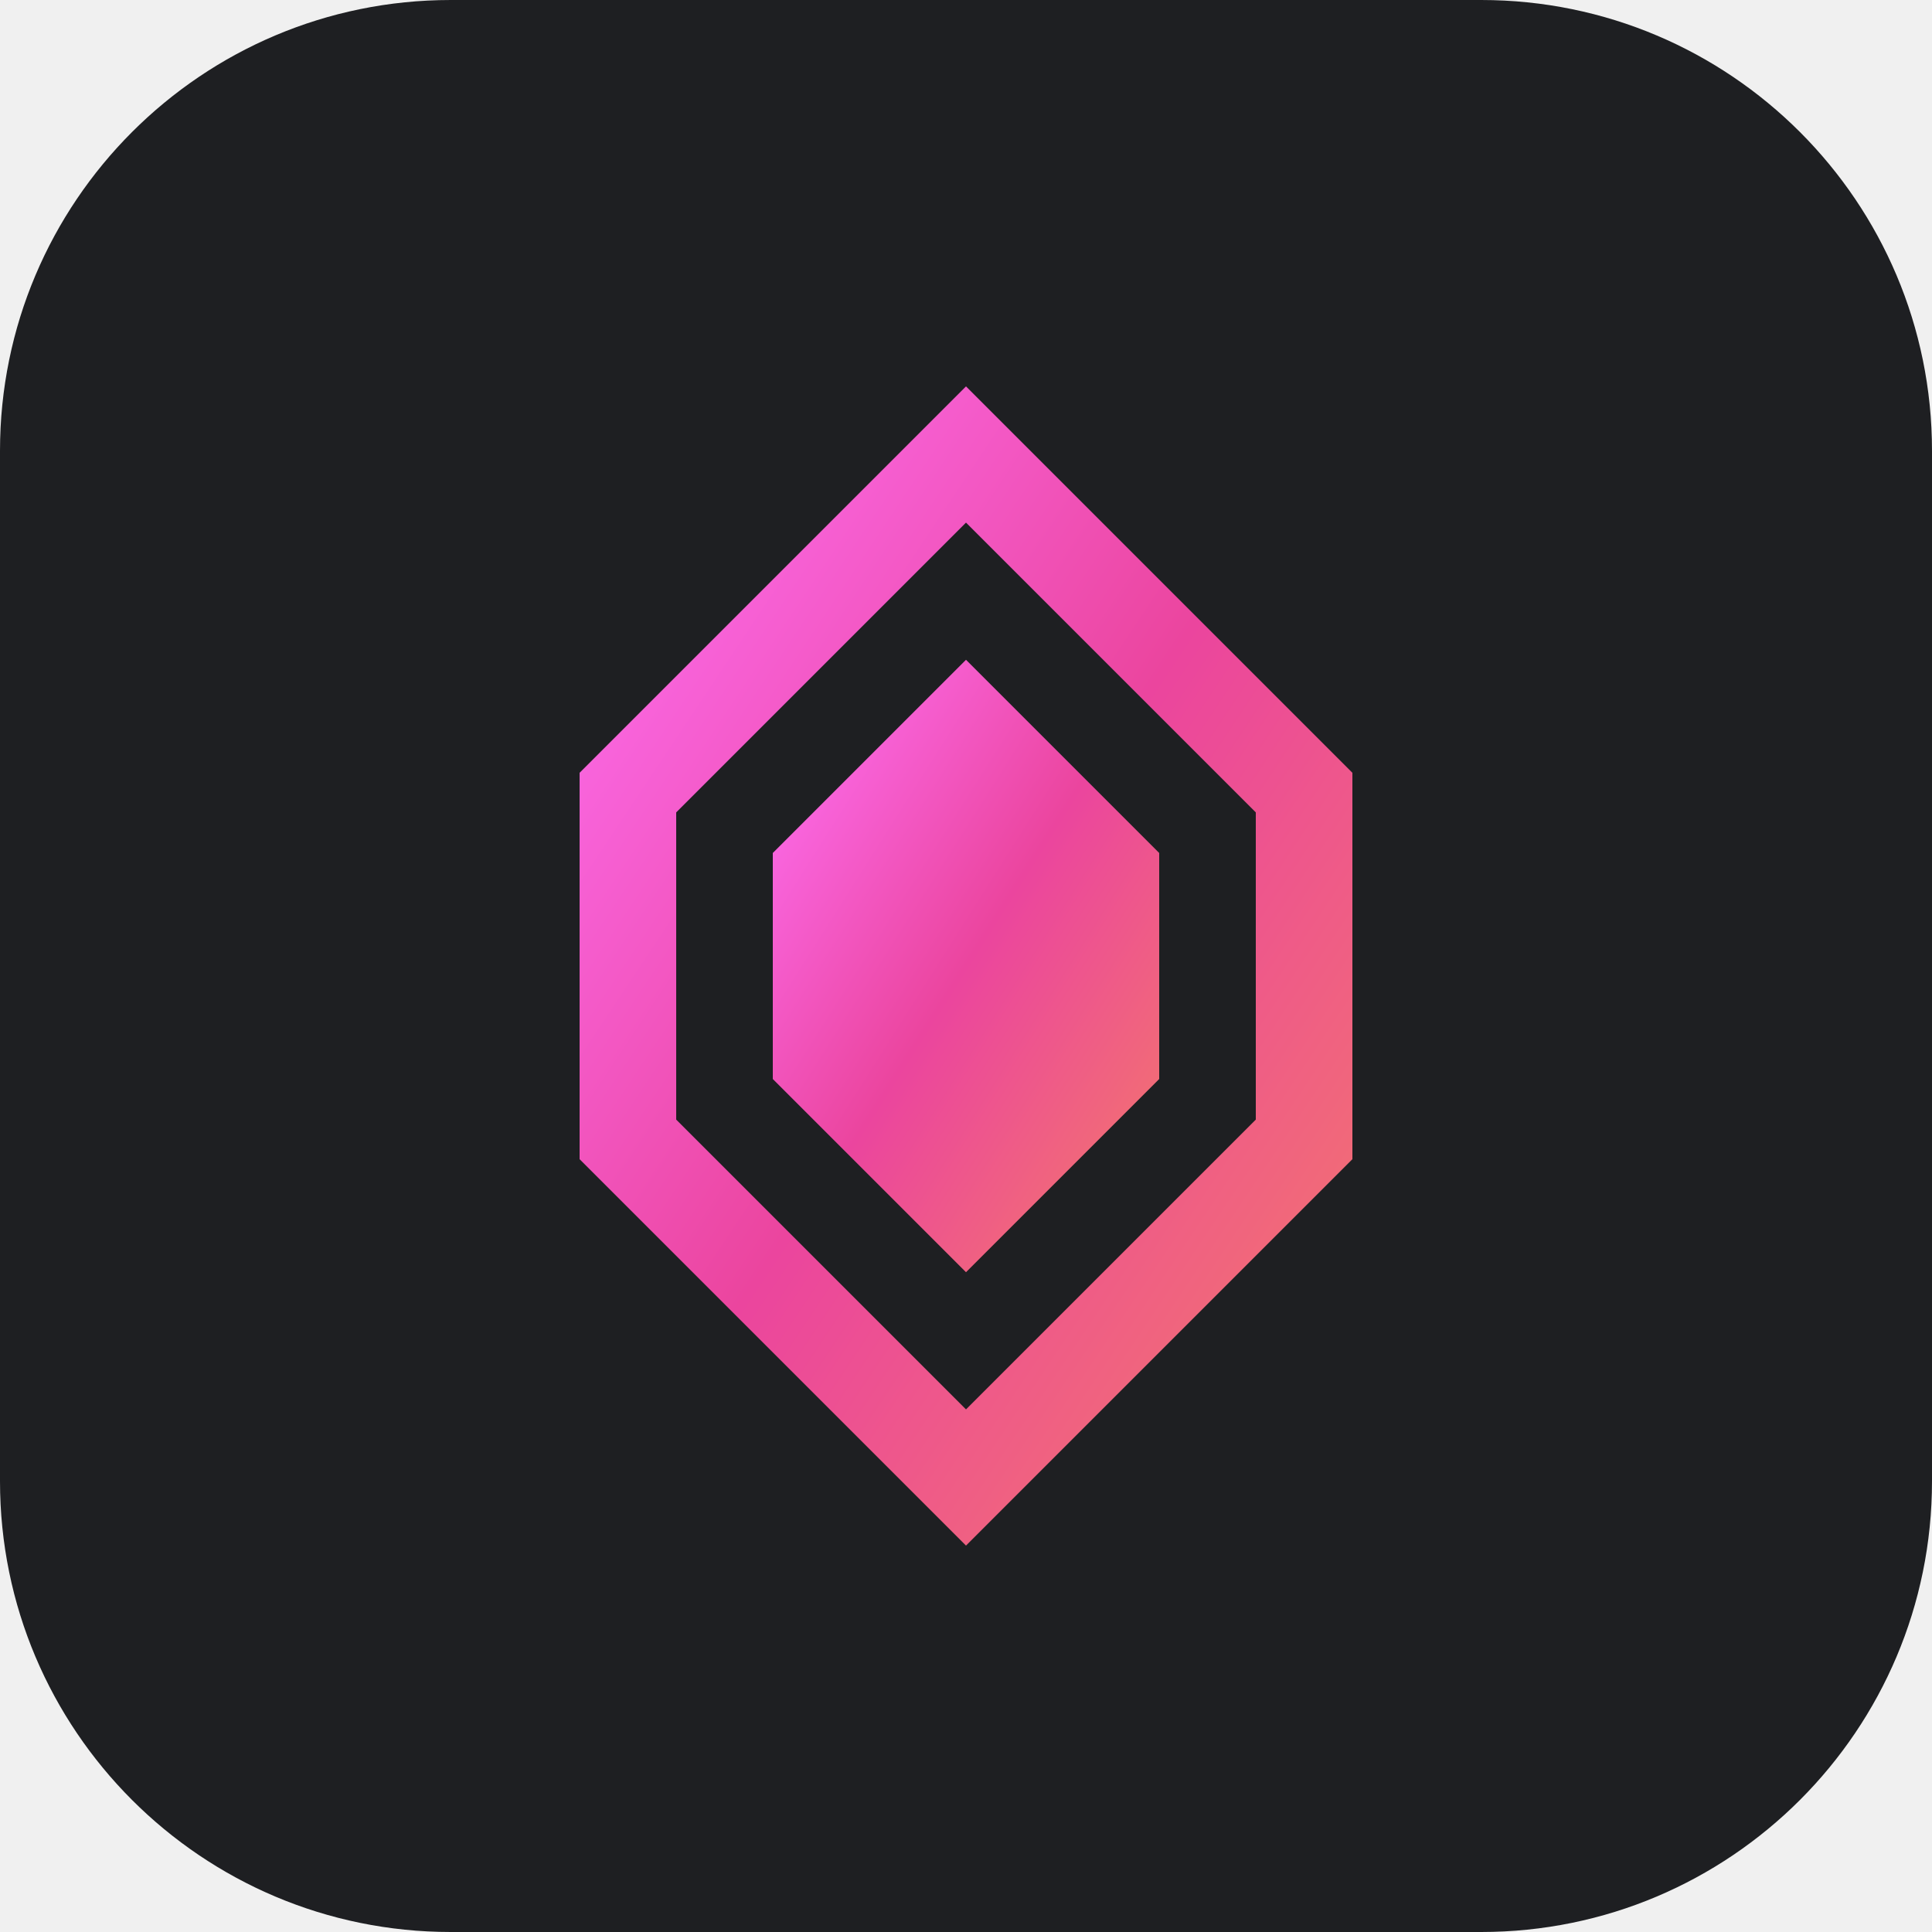
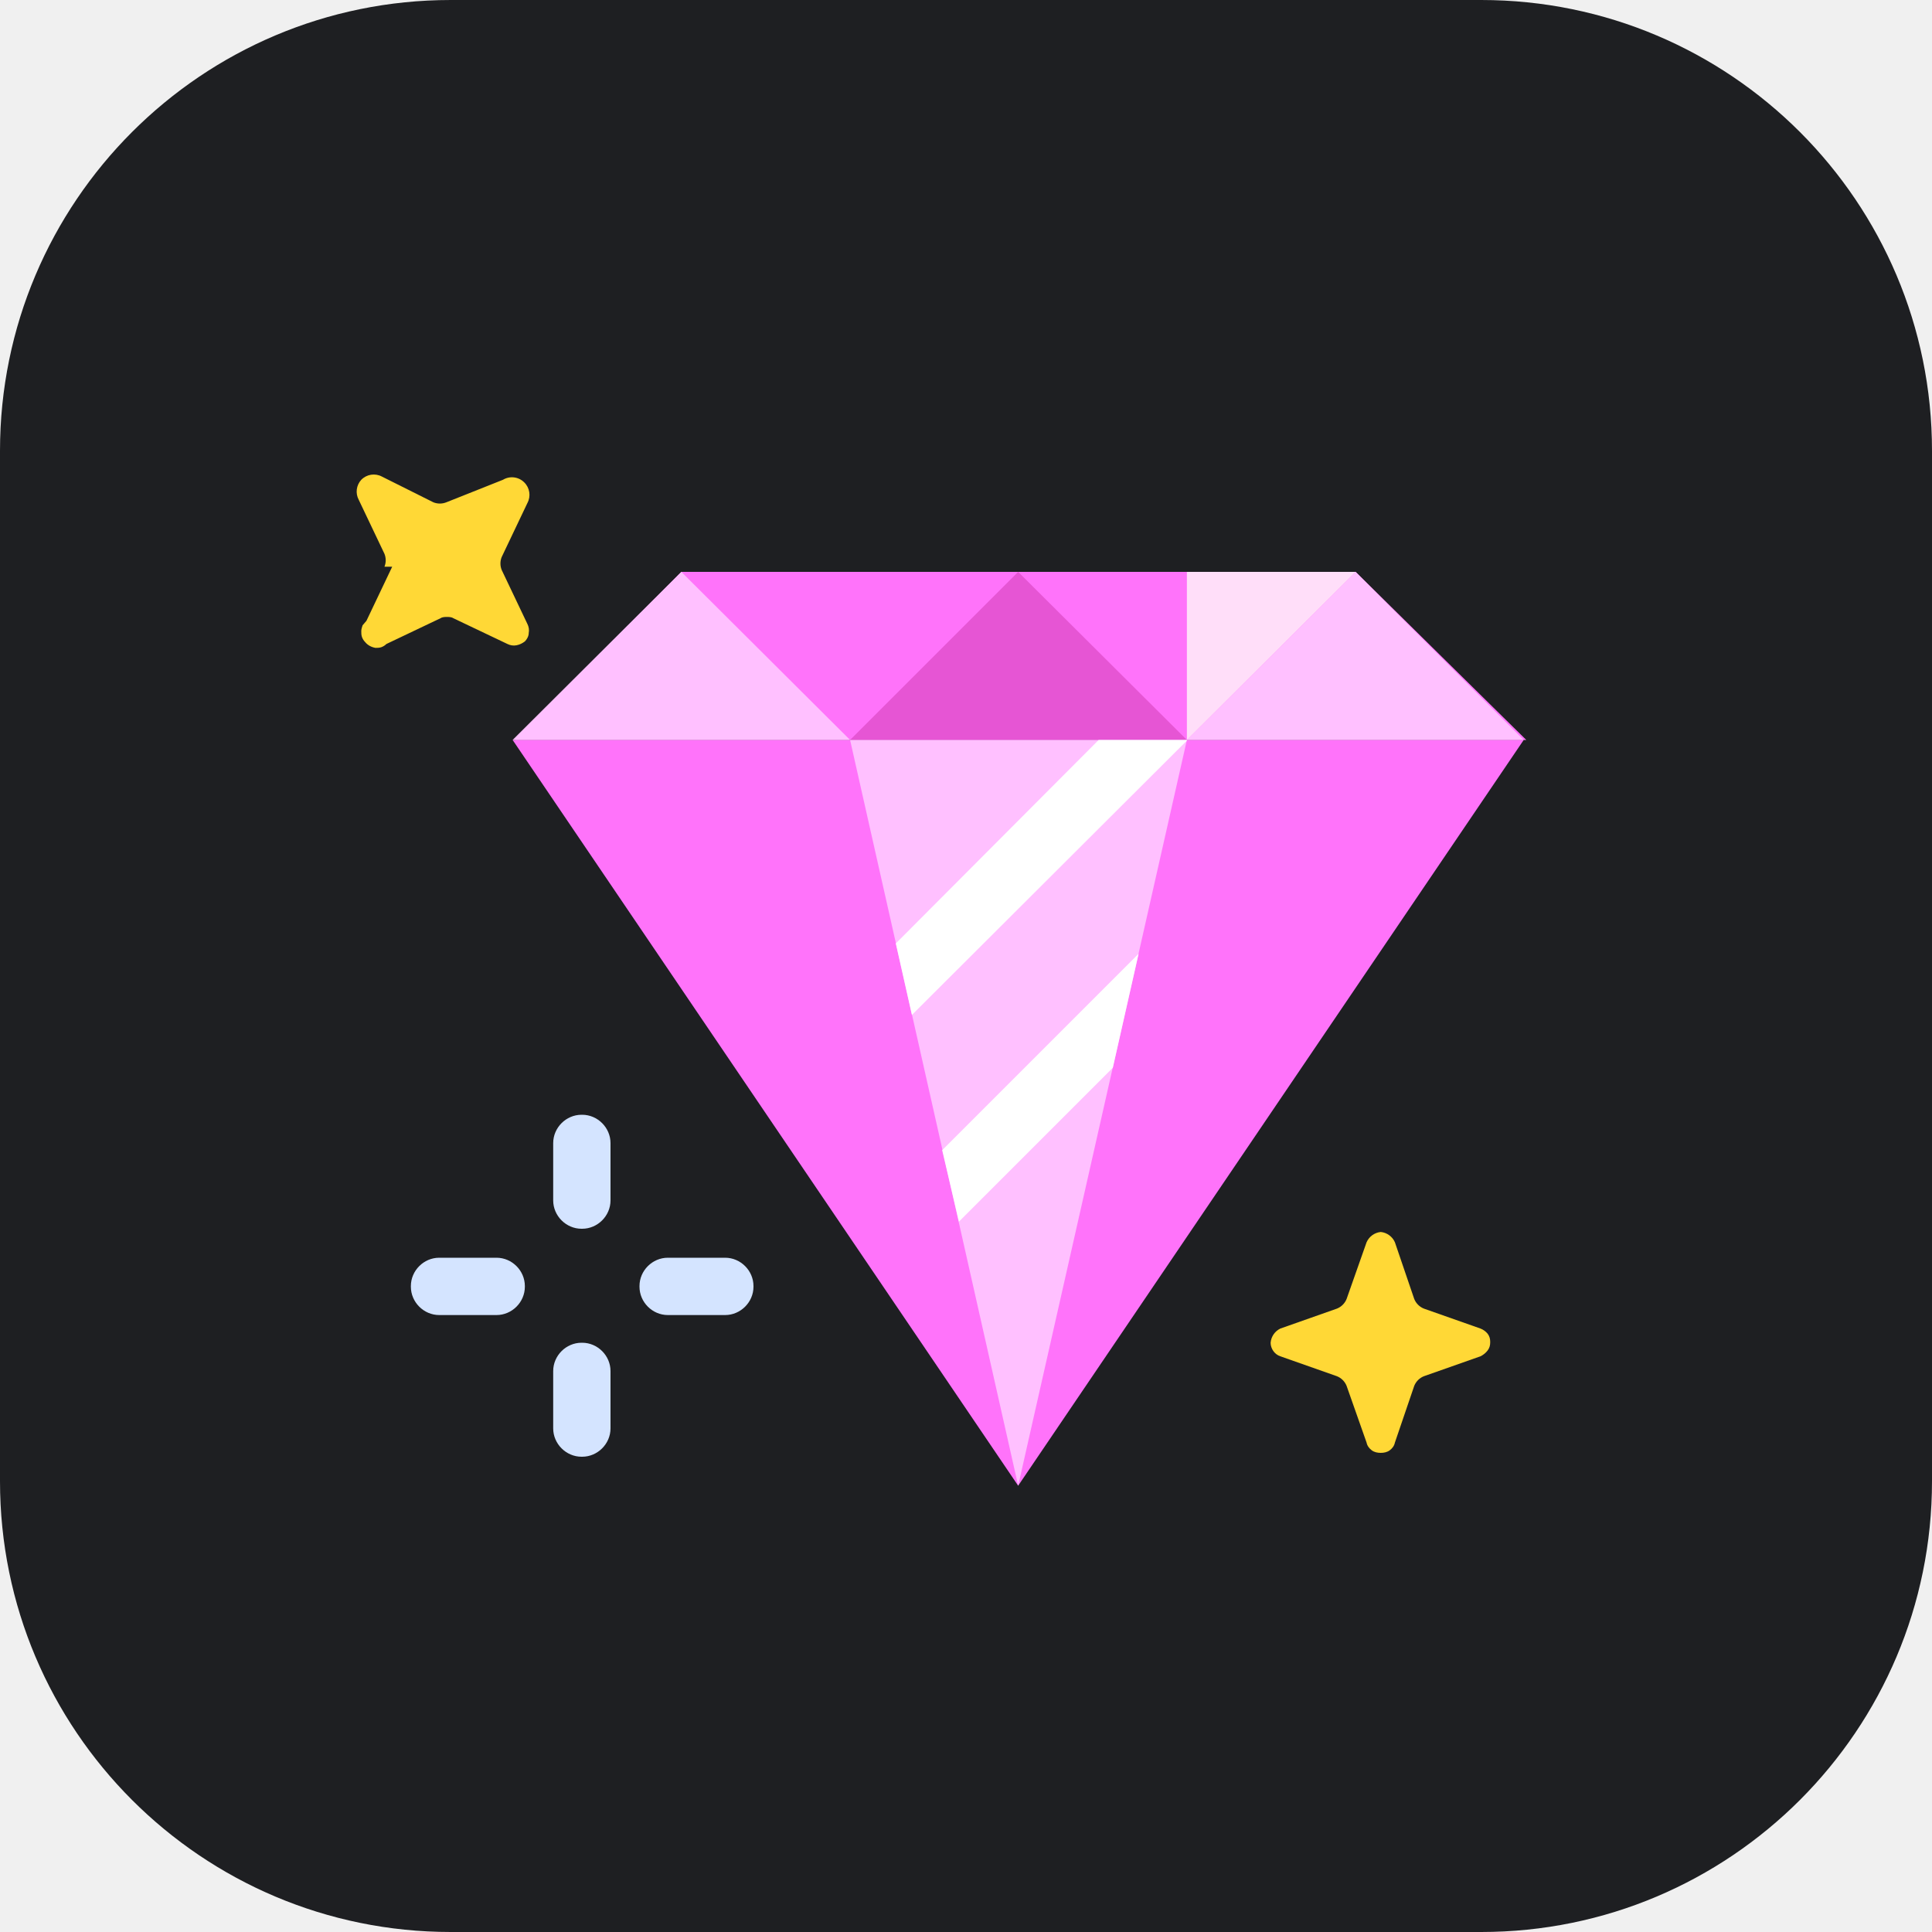
<svg xmlns="http://www.w3.org/2000/svg" viewBox="0 0 120 120" width="120" height="120" fill="none">
  <defs>
-     <linearGradient id="boostGem" x1="0%" y1="0%" x2="100%" y2="100%">
+     <linearGradient id="boostGlow" x1="0%" y1="0%" x2="100%" y2="100%">
      <stop offset="0%" stop-color="#FF73FA" />
      <stop offset="50%" stop-color="#EB459E" />
      <stop offset="100%" stop-color="#F47B67" />
    </linearGradient>
  </defs>
  <rect width="120" height="120" rx="28" fill="#1E1F22" />
-   <g transform="translate(36, 24) scale(6)">
-     <path d="M4 0L0 4V8L4 12L8 8V4L4 0ZM7 7.59L4 10.59L1 7.59V4.41L4 1.41L7 4.41V7.59Z" fill="url(#boostGem)" />
-     <path d="M2 4.83V7.17L4 9.17L6 7.17V4.83L4 2.83L2 4.83Z" fill="url(#boostGem)" />
+   <g transform="translate(12, 12) scale(4)">
+     <path d="M3.09 5.8L2.69 6.64c-.02.02-.04.05-.06.07-.01.03-.02.06-.02.09 0 .03 0 .06.01.09.01.03.03.06.05.08.04.05.1.08.16.09.03 0 .06 0 .09-.01.03-.01.06-.03.08-.05l.84-.4c.03-.02.07-.02.1-.02s.07 0 .1.02l.84.4c.04.02.09.03.14.02.05-.01.09-.03.13-.06.03-.03.06-.08.06-.13.01-.05 0-.1-.02-.14l-.4-.84a.27.27 0 0 1 0-.2l.4-.84a.27.27 0 0 0-.05-.32.27.27 0 0 0-.33-.04l-.88.35a.27.27 0 0 1-.2 0l-.8-.4a.27.27 0 0 0-.32.05.27.27 0 0 0-.04.31l.4.84a.27.27 0 0 1 0 .2z" fill="#FFD836" />
+     <path d="M17.91 18.52l.31.88c.01.05.04.09.08.12.04.03.09.04.14.04s.1-.01.14-.04c.04-.03.07-.07.08-.12l.3-.88a.27.27 0 0 1 .15-.15l.88-.31c.04-.02.08-.05.11-.09.03-.04.04-.08.04-.13s-.01-.09-.04-.13a.27.27 0 0 0-.11-.08l-.88-.31a.27.27 0 0 1-.15-.15l-.3-.88a.27.27 0 0 0-.22-.16.27.27 0 0 0-.22.16l-.31.88a.27.27 0 0 1-.15.15l-.88.31a.27.27 0 0 0-.15.22c0 .09.06.18.15.21l.88.31a.27.27 0 0 1 .15.15z" fill="#FFD836" />
+     <path d="M18.05 5.88H7.58L5 8.49H20.7L18.05 5.88Z" fill="#FF73FA" />
+     <path d="M4.96 8.49L12.81 20.07L20.66 8.49H4.96Z" fill="#FF73FA" />
+     <path d="M7.58 5.88L4.96 8.49H10.2L7.58 5.88Z" fill="#FFC0FF" />
+     <path d="M12.81 5.88L10.2 8.49H15.43L12.81 5.88Z" fill="#E655D4" />
+     <path d="M18.05 5.88L15.43 8.49H20.66L18.05 5.88Z" fill="#FFC0FF" />
+     <path d="M15.43 8.49V5.88H18.05L15.43 8.49Z" fill="#FFDEF9" />
+     <path d="M15.43 8.49L12.81 20.07L10.2 8.49H15.43Z" fill="#FFC0FF" />
+     <path d="M15.43 8.49V8.5L11.16 12.76L10.91 11.65L14.06 8.49H15.43Z" fill="#FFFFFF" />
+     <path d="M14.68 11.81L14.28 13.58L11.89 15.97L11.63 14.86L14.68 11.81Z" fill="#FFFFFF" />
+     <path d="M6.04 14.31h-.01c-.24 0-.44.2-.44.44v.89c0 .24.2.44.44.44h.01c.24 0 .44-.2.44-.44v-.89c0-.24-.2-.44-.44-.44Z" fill="#D4E4FF" />
+     <path d="M6.04 17.85h-.01c-.24 0-.44.2-.44.44v.89c0 .24.2.44.44.44h.01c.24 0 .44-.2.44-.44v-.89c0-.24-.2-.44-.44-.44Z" fill="#D4E4FF" />
+     <path d="M8.7 16.98v-.01c0-.24-.2-.44-.44-.44h-.89c-.24 0-.44.2-.44.44v.01c0 .24.2.44.44.44h.89c.24 0 .44-.2.44-.44Z" fill="#D4E4FF" />
+     <path d="M5.15 16.98v-.01c0-.24-.2-.44-.44-.44h-.89c-.24 0-.44.2-.44.44v.01c0 .24.2.44.44.44h.89c.24 0 .44-.2.44-.44Z" fill="#D4E4FF" />
  </g>
</svg>
